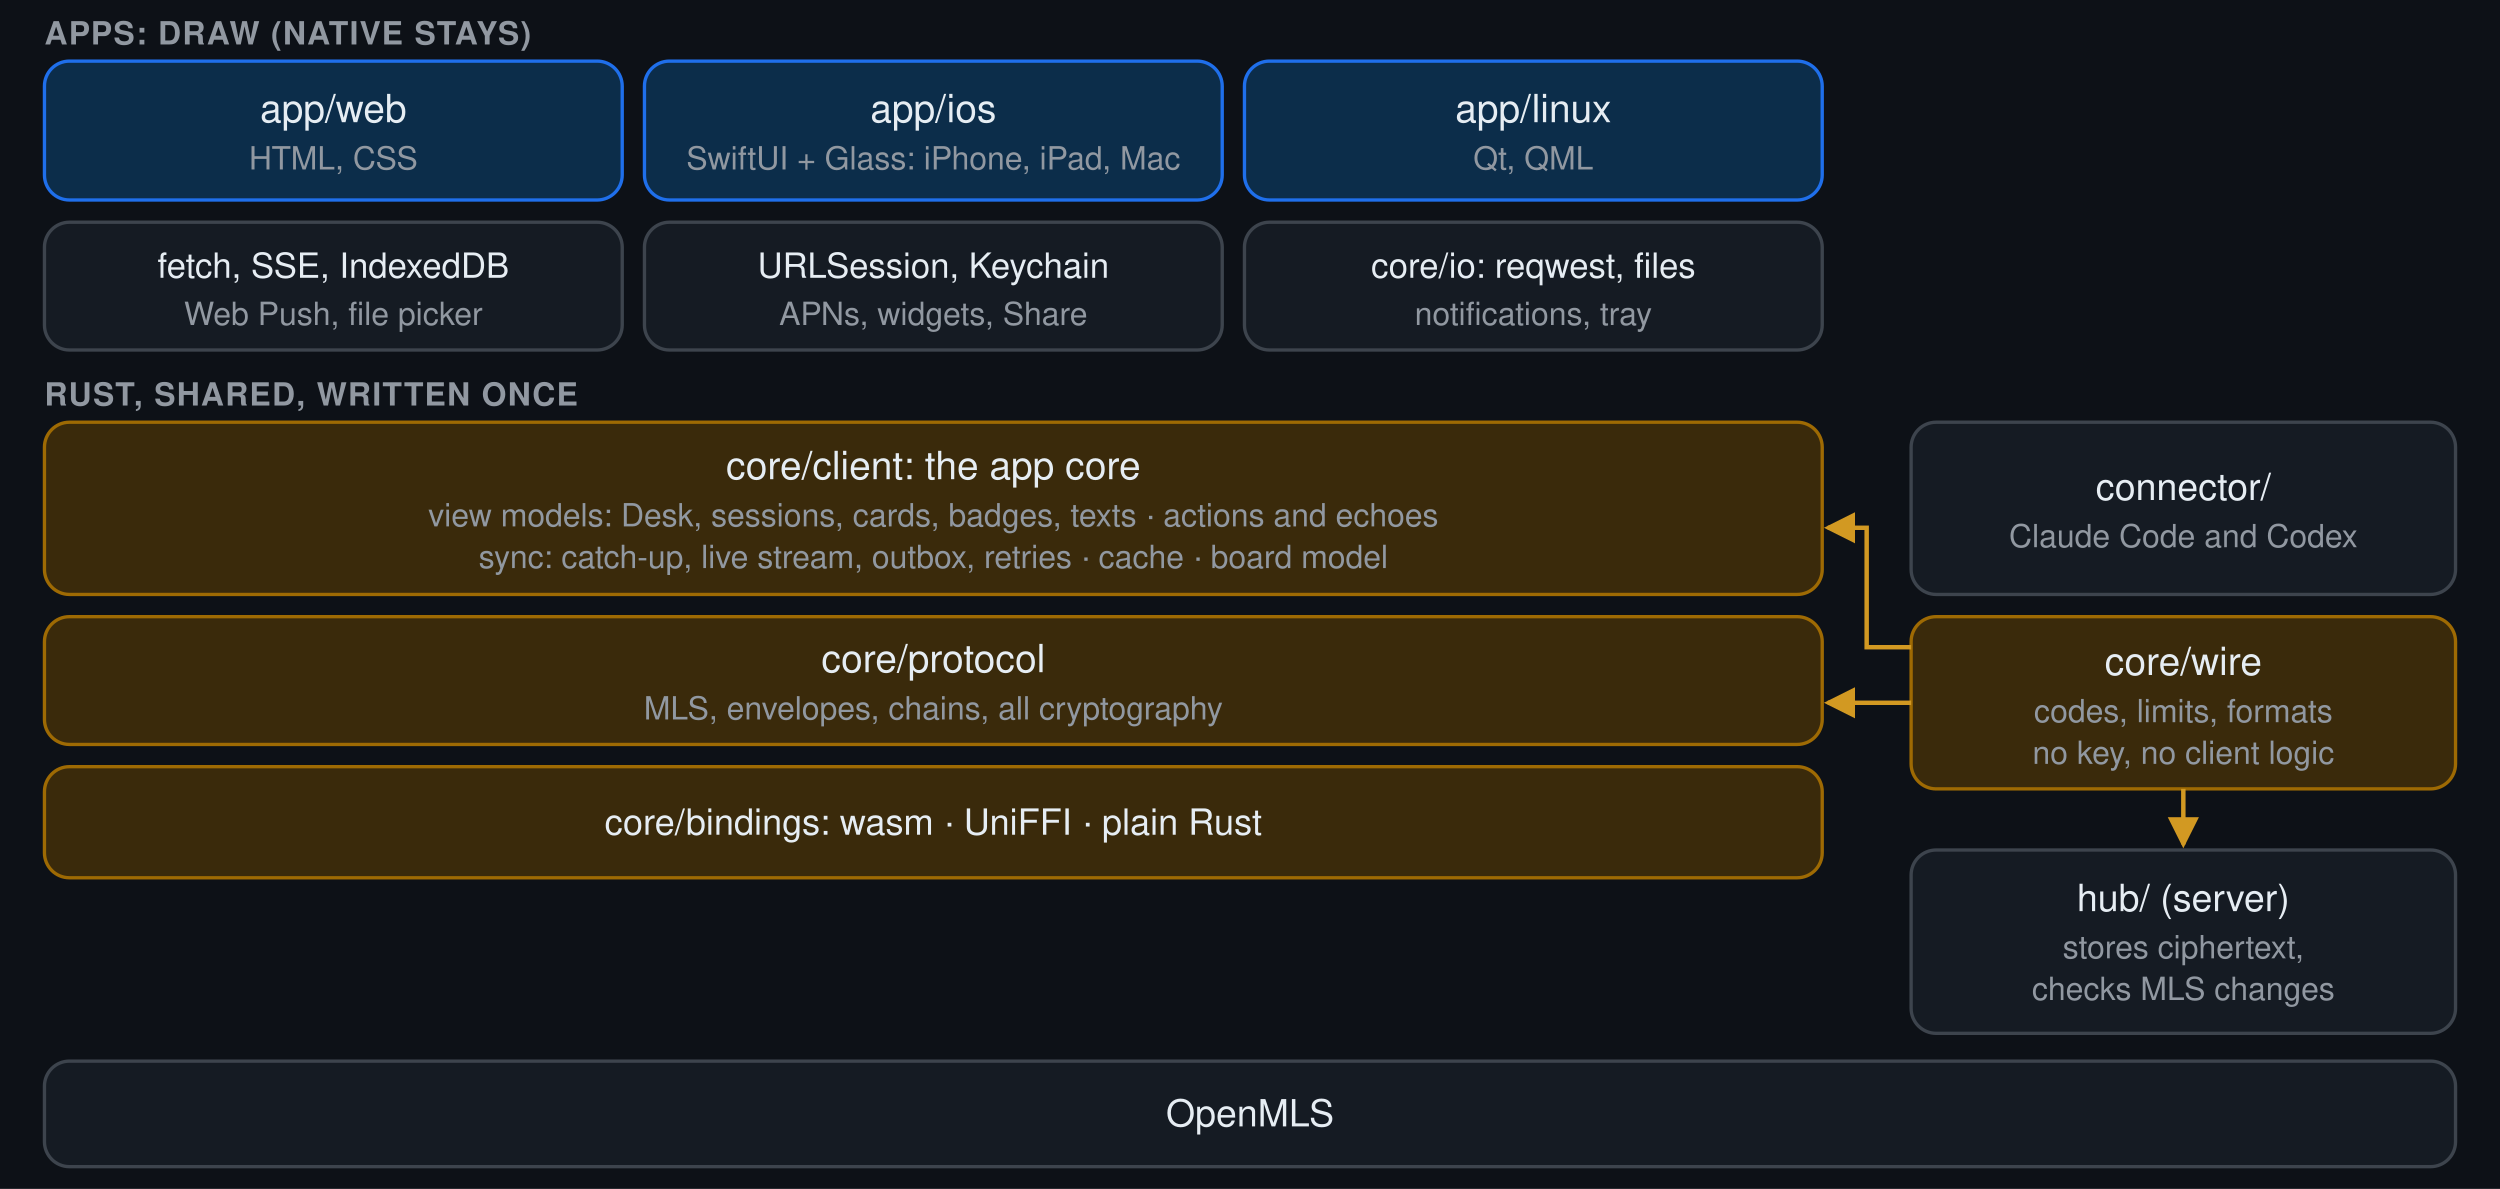
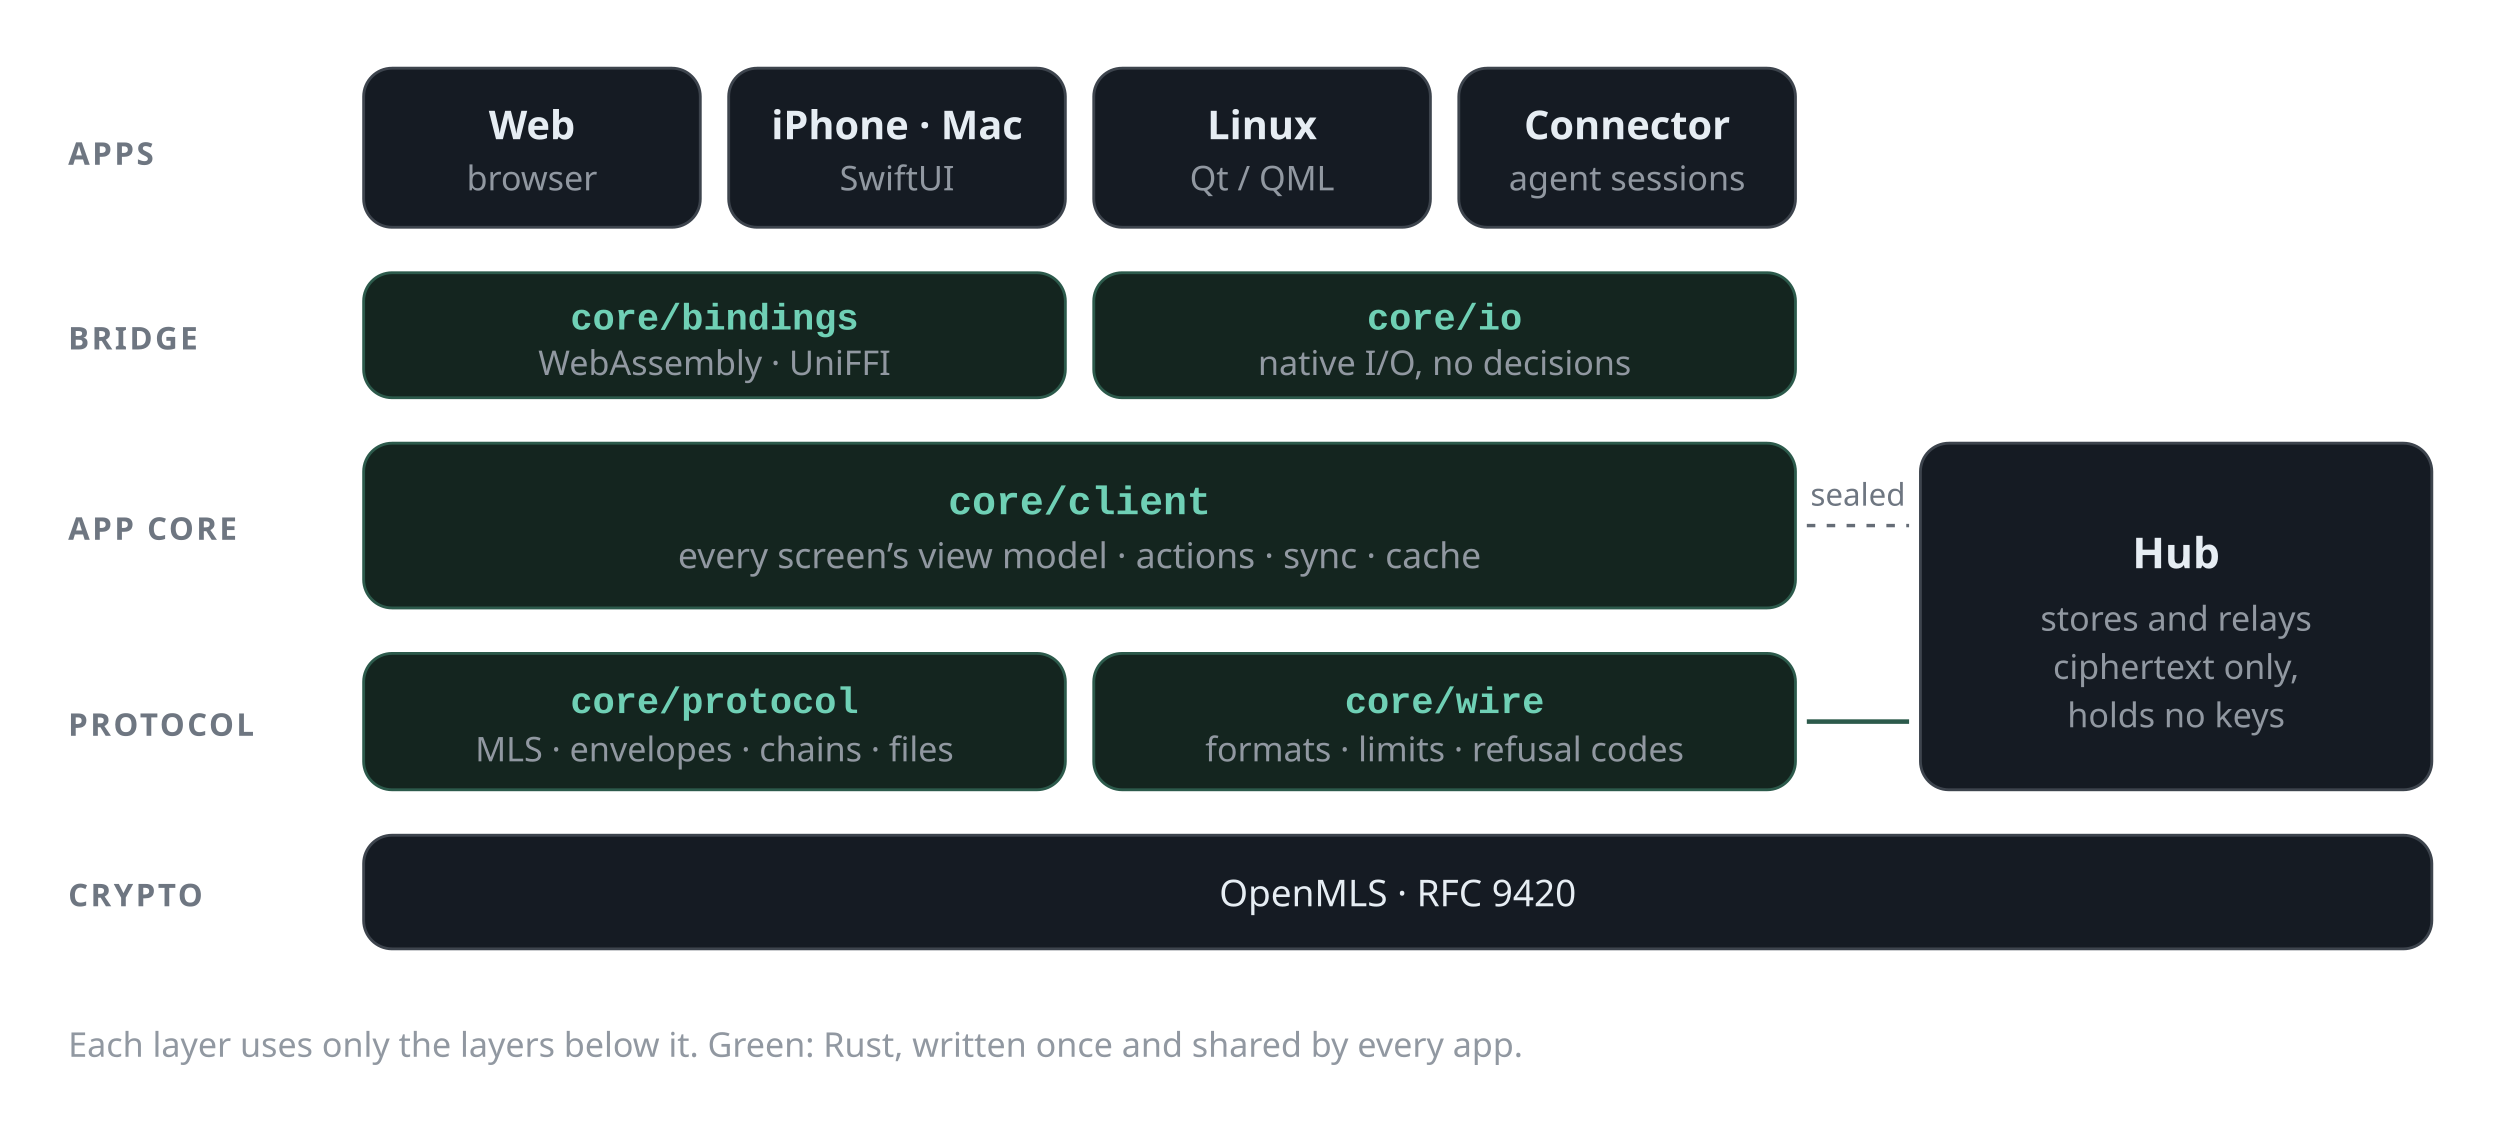
- <svg xmlns="http://www.w3.org/2000/svg" width="900" height="428" viewBox="0 0 900 428" role="img" aria-label="Trommi's architecture: the apps draw, core/client decides, core/protocol holds the cryptography, core/wire holds what the hub and the app core read the same way">
-   <rect width="900" height="428" fill="#0d1117" />
-   <g font-family="-apple-system,BlinkMacSystemFont,'Segoe UI',Helvetica,Arial,sans-serif">
-     <text x="16" y="16" font-size="11.5" font-weight="600" text-anchor="start" letter-spacing=".04em" fill="#9198a1">APPS: DRAW (NATIVE STAYS)</text>
-     <rect x="16.0" y="22" width="208.0" height="50" rx="9" fill="#0c2d4a" stroke="#1f6feb" stroke-width="1.2" />
-     <text x="120.0" y="44" text-anchor="middle" font-size="14" fill="#e6edf3">app/web</text>
-     <text x="120.0" y="61" text-anchor="middle" font-size="11.5" fill="#9198a1">HTML, CSS</text>
-     <rect x="16.0" y="80" width="208.0" height="46" rx="9" fill="#151b23" stroke="#3d444d" stroke-width="1.2" />
-     <text x="120.0" y="100" text-anchor="middle" font-size="12.5" fill="#e6edf3">fetch, SSE, IndexedDB</text>
-     <text x="120.0" y="117" text-anchor="middle" font-size="11.5" fill="#9198a1">Web Push, file picker</text>
-     <rect x="232.0" y="22" width="208.0" height="50" rx="9" fill="#0c2d4a" stroke="#1f6feb" stroke-width="1.2" />
-     <text x="336.0" y="44" text-anchor="middle" font-size="14" fill="#e6edf3">app/ios</text>
-     <text x="336.0" y="61" text-anchor="middle" font-size="11.5" fill="#9198a1">SwiftUI + Glass: iPhone, iPad, Mac</text>
-     <rect x="232.0" y="80" width="208.0" height="46" rx="9" fill="#151b23" stroke="#3d444d" stroke-width="1.2" />
-     <text x="336.0" y="100" text-anchor="middle" font-size="12.5" fill="#e6edf3">URLSession, Keychain</text>
-     <text x="336.0" y="117" text-anchor="middle" font-size="11.5" fill="#9198a1">APNs, widgets, Share</text>
-     <rect x="448.0" y="22" width="208.0" height="50" rx="9" fill="#0c2d4a" stroke="#1f6feb" stroke-width="1.2" />
-     <text x="552.0" y="44" text-anchor="middle" font-size="14" fill="#e6edf3">app/linux</text>
-     <text x="552.0" y="61" text-anchor="middle" font-size="11.5" fill="#9198a1">Qt, QML</text>
-     <rect x="448.0" y="80" width="208.0" height="46" rx="9" fill="#151b23" stroke="#3d444d" stroke-width="1.2" />
-     <text x="552.0" y="100" text-anchor="middle" font-size="12.5" fill="#e6edf3">core/io: reqwest, files</text>
-     <text x="552.0" y="117" text-anchor="middle" font-size="11.5" fill="#9198a1">notifications, tray</text>
-     <text x="16" y="146" font-size="11.5" font-weight="600" text-anchor="start" letter-spacing=".04em" fill="#9198a1">RUST, SHARED, WRITTEN ONCE</text>
-     <rect x="16" y="152" width="640" height="62" rx="9" fill="#3a2a0b" stroke="#9e6a03" stroke-width="1.2" />
-     <text x="336.0" y="172.5" text-anchor="middle" font-size="14" fill="#e6edf3">core/client: the app core</text>
-     <text x="336.0" y="189.5" text-anchor="middle" font-size="11.5" fill="#9198a1">view models: Desk, sessions, cards, badges, texts · actions and echoes</text>
-     <text x="336.0" y="204.5" text-anchor="middle" font-size="11.5" fill="#9198a1">sync: catch-up, live stream, outbox, retries · cache · board model</text>
-     <rect x="16" y="222" width="640" height="46" rx="9" fill="#3a2a0b" stroke="#9e6a03" stroke-width="1.2" />
-     <text x="336.0" y="242" text-anchor="middle" font-size="14" fill="#e6edf3">core/protocol</text>
-     <text x="336.0" y="259" text-anchor="middle" font-size="11.5" fill="#9198a1">MLS, envelopes, chains, all cryptography</text>
-     <rect x="16" y="276" width="640" height="40" rx="9" fill="#3a2a0b" stroke="#9e6a03" stroke-width="1.2" />
-     <text x="336.0" y="300.5" text-anchor="middle" font-size="13" fill="#e6edf3">core/bindings: wasm · UniFFI · plain Rust</text>
-     <rect x="688" y="152" width="196" height="62" rx="9" fill="#151b23" stroke="#3d444d" stroke-width="1.2" />
-     <text x="786.0" y="180" text-anchor="middle" font-size="13.5" fill="#e6edf3">connector/</text>
-     <text x="786.0" y="197" text-anchor="middle" font-size="11.5" fill="#9198a1">Claude Code and Codex</text>
-     <rect x="688" y="222" width="196" height="62" rx="9" fill="#3a2a0b" stroke="#9e6a03" stroke-width="1.2" />
-     <text x="786.0" y="243" text-anchor="middle" font-size="14" fill="#e6edf3">core/wire</text>
-     <text x="786.0" y="260" text-anchor="middle" font-size="11.5" fill="#9198a1">codes, limits, formats</text>
-     <text x="786.0" y="275" text-anchor="middle" font-size="11.5" fill="#9198a1">no key, no client logic</text>
-     <rect x="688" y="306" width="196" height="66" rx="9" fill="#151b23" stroke="#3d444d" stroke-width="1.2" />
-     <text x="786.0" y="328" text-anchor="middle" font-size="13.5" fill="#e6edf3">hub/ (server)</text>
-     <text x="786.0" y="345" text-anchor="middle" font-size="11.5" fill="#9198a1">stores ciphertext,</text>
-     <text x="786.0" y="360" text-anchor="middle" font-size="11.5" fill="#9198a1">checks MLS changes</text>
-     <defs>
-       <marker id="head" viewBox="0 0 8 8" refX="7" refY="4" markerWidth="7" markerHeight="7" orient="auto-start-reverse">
-         <path d="M0,0 L8,4 L0,8 z" fill="#d29922" />
-       </marker>
-     </defs>
-     <path d="M786.0,284 V304" fill="none" stroke="#d29922" stroke-width="1.6" marker-end="url(#head)" />
-     <path d="M688,253 H658" fill="none" stroke="#d29922" stroke-width="1.6" marker-end="url(#head)" />
-     <path d="M688,233 H672 V190 H658" fill="none" stroke="#d29922" stroke-width="1.6" marker-end="url(#head)" />
-     <rect x="16" y="382" width="868" height="38" rx="9" fill="#151b23" stroke="#3d444d" stroke-width="1.2" />
-     <text x="450" y="405.5" text-anchor="middle" font-size="13.5" fill="#e6edf3">OpenMLS</text>
+ <svg xmlns="http://www.w3.org/2000/svg" width="880" height="404" viewBox="0 0 880 404" role="img" aria-label="Trommi’s architecture: the apps draw; core/client decides; core/protocol and OpenMLS encrypt; the hub only stores and relays ciphertext">
+   <g font-family="-apple-system,BlinkMacSystemFont,'Segoe UI','Noto Sans',Helvetica,Arial,sans-serif">
+     <text x="24" y="58" font-size="11" font-weight="600" fill="#6e7681" text-anchor="start" letter-spacing=".08em">APPS</text>
+     <rect x="128" y="24" width="118.5" height="56" rx="10" fill="#151b23" stroke="#3d444d" />
+     <text x="187.25" y="49" font-size="14" font-weight="600" fill="#e6edf3" text-anchor="middle">Web</text>
+     <text x="187.25" y="67" font-size="12" font-weight="400" fill="#9198a1" text-anchor="middle">browser</text>
+     <rect x="256.5" y="24" width="118.5" height="56" rx="10" fill="#151b23" stroke="#3d444d" />
+     <text x="315.75" y="49" font-size="14" font-weight="600" fill="#e6edf3" text-anchor="middle">iPhone · Mac</text>
+     <text x="315.75" y="67" font-size="12" font-weight="400" fill="#9198a1" text-anchor="middle">SwiftUI</text>
+     <rect x="385" y="24" width="118.5" height="56" rx="10" fill="#151b23" stroke="#3d444d" />
+     <text x="444.25" y="49" font-size="14" font-weight="600" fill="#e6edf3" text-anchor="middle">Linux</text>
+     <text x="444.25" y="67" font-size="12" font-weight="400" fill="#9198a1" text-anchor="middle">Qt / QML</text>
+     <rect x="513.5" y="24" width="118.5" height="56" rx="10" fill="#151b23" stroke="#3d444d" />
+     <text x="572.75" y="49" font-size="14" font-weight="600" fill="#e6edf3" text-anchor="middle">Connector</text>
+     <text x="572.75" y="67" font-size="12" font-weight="400" fill="#9198a1" text-anchor="middle">agent sessions</text>
+     <text x="24" y="123" font-size="11" font-weight="600" fill="#6e7681" text-anchor="start" letter-spacing=".08em">BRIDGE</text>
+     <rect x="128" y="96" width="247" height="44" rx="10" fill="#14251f" stroke="#2c5a4b" />
+     <text x="251.5" y="116" font-size="13" font-weight="600" fill="#6fd0b5" text-anchor="middle" font-family="ui-monospace,SFMono-Regular,'SF Mono',Menlo,Consolas,'Liberation Mono',monospace">core/bindings</text>
+     <text x="251.5" y="132" font-size="12" font-weight="400" fill="#9198a1" text-anchor="middle">WebAssembly · UniFFI</text>
+     <rect x="385" y="96" width="247" height="44" rx="10" fill="#14251f" stroke="#2c5a4b" />
+     <text x="508.5" y="116" font-size="13" font-weight="600" fill="#6fd0b5" text-anchor="middle" font-family="ui-monospace,SFMono-Regular,'SF Mono',Menlo,Consolas,'Liberation Mono',monospace">core/io</text>
+     <text x="508.5" y="132" font-size="12" font-weight="400" fill="#9198a1" text-anchor="middle">native I/O, no decisions</text>
+     <text x="24" y="190" font-size="11" font-weight="600" fill="#6e7681" text-anchor="start" letter-spacing=".08em">APP CORE</text>
+     <rect x="128" y="156" width="504" height="58" rx="10" fill="#14251f" stroke="#2c5a4b" />
+     <text x="380" y="181" font-size="14" font-weight="600" fill="#6fd0b5" text-anchor="middle" font-family="ui-monospace,SFMono-Regular,'SF Mono',Menlo,Consolas,'Liberation Mono',monospace">core/client</text>
+     <text x="380" y="200" font-size="12.5" font-weight="400" fill="#9198a1" text-anchor="middle">every screen’s view model · actions · sync · cache</text>
+     <text x="24" y="259" font-size="11" font-weight="600" fill="#6e7681" text-anchor="start" letter-spacing=".08em">PROTOCOL</text>
+     <rect x="128" y="230" width="247" height="48" rx="10" fill="#14251f" stroke="#2c5a4b" />
+     <text x="251.5" y="251" font-size="13" font-weight="600" fill="#6fd0b5" text-anchor="middle" font-family="ui-monospace,SFMono-Regular,'SF Mono',Menlo,Consolas,'Liberation Mono',monospace">core/protocol</text>
+     <text x="251.5" y="268" font-size="12" font-weight="400" fill="#9198a1" text-anchor="middle">MLS · envelopes · chains · files</text>
+     <rect x="385" y="230" width="247" height="48" rx="10" fill="#14251f" stroke="#2c5a4b" />
+     <text x="508.5" y="251" font-size="13" font-weight="600" fill="#6fd0b5" text-anchor="middle" font-family="ui-monospace,SFMono-Regular,'SF Mono',Menlo,Consolas,'Liberation Mono',monospace">core/wire</text>
+     <text x="508.5" y="268" font-size="12" font-weight="400" fill="#9198a1" text-anchor="middle">formats · limits · refusal codes</text>
+     <text x="24" y="319" font-size="11" font-weight="600" fill="#6e7681" text-anchor="start" letter-spacing=".08em">CRYPTO</text>
+     <rect x="128" y="294" width="728" height="40" rx="10" fill="#151b23" stroke="#3d444d" />
+     <text x="492" y="319" font-size="13" font-weight="400" fill="#e6edf3" text-anchor="middle">OpenMLS  ·  RFC 9420</text>
+     <rect x="676" y="156" width="180" height="122" rx="10" fill="#151b23" stroke="#3d444d" />
+     <text x="766" y="200" font-size="15" font-weight="600" fill="#e6edf3" text-anchor="middle">Hub</text>
+     <text x="766" y="222" font-size="12" font-weight="400" fill="#9198a1" text-anchor="middle">stores and relays</text>
+     <text x="766" y="239" font-size="12" font-weight="400" fill="#9198a1" text-anchor="middle">ciphertext only,</text>
+     <text x="766" y="256" font-size="12" font-weight="400" fill="#9198a1" text-anchor="middle">holds no keys</text>
+     <line x1="636" y1="185" x2="672" y2="185" stroke="#656c76" stroke-width="1.2" stroke-dasharray="3 4" />
+     <text x="654" y="178" font-size="11" font-weight="400" fill="#6e7681" text-anchor="middle">sealed</text>
+     <line x1="636" y1="254" x2="672" y2="254" stroke="#2c5a4b" stroke-width="1.6" />
+     <text x="24" y="372" font-size="12" font-weight="400" fill="#9198a1" text-anchor="start">Each layer uses only the layers below it. Green: Rust, written once and shared by every app.</text>
  </g>
</svg>
